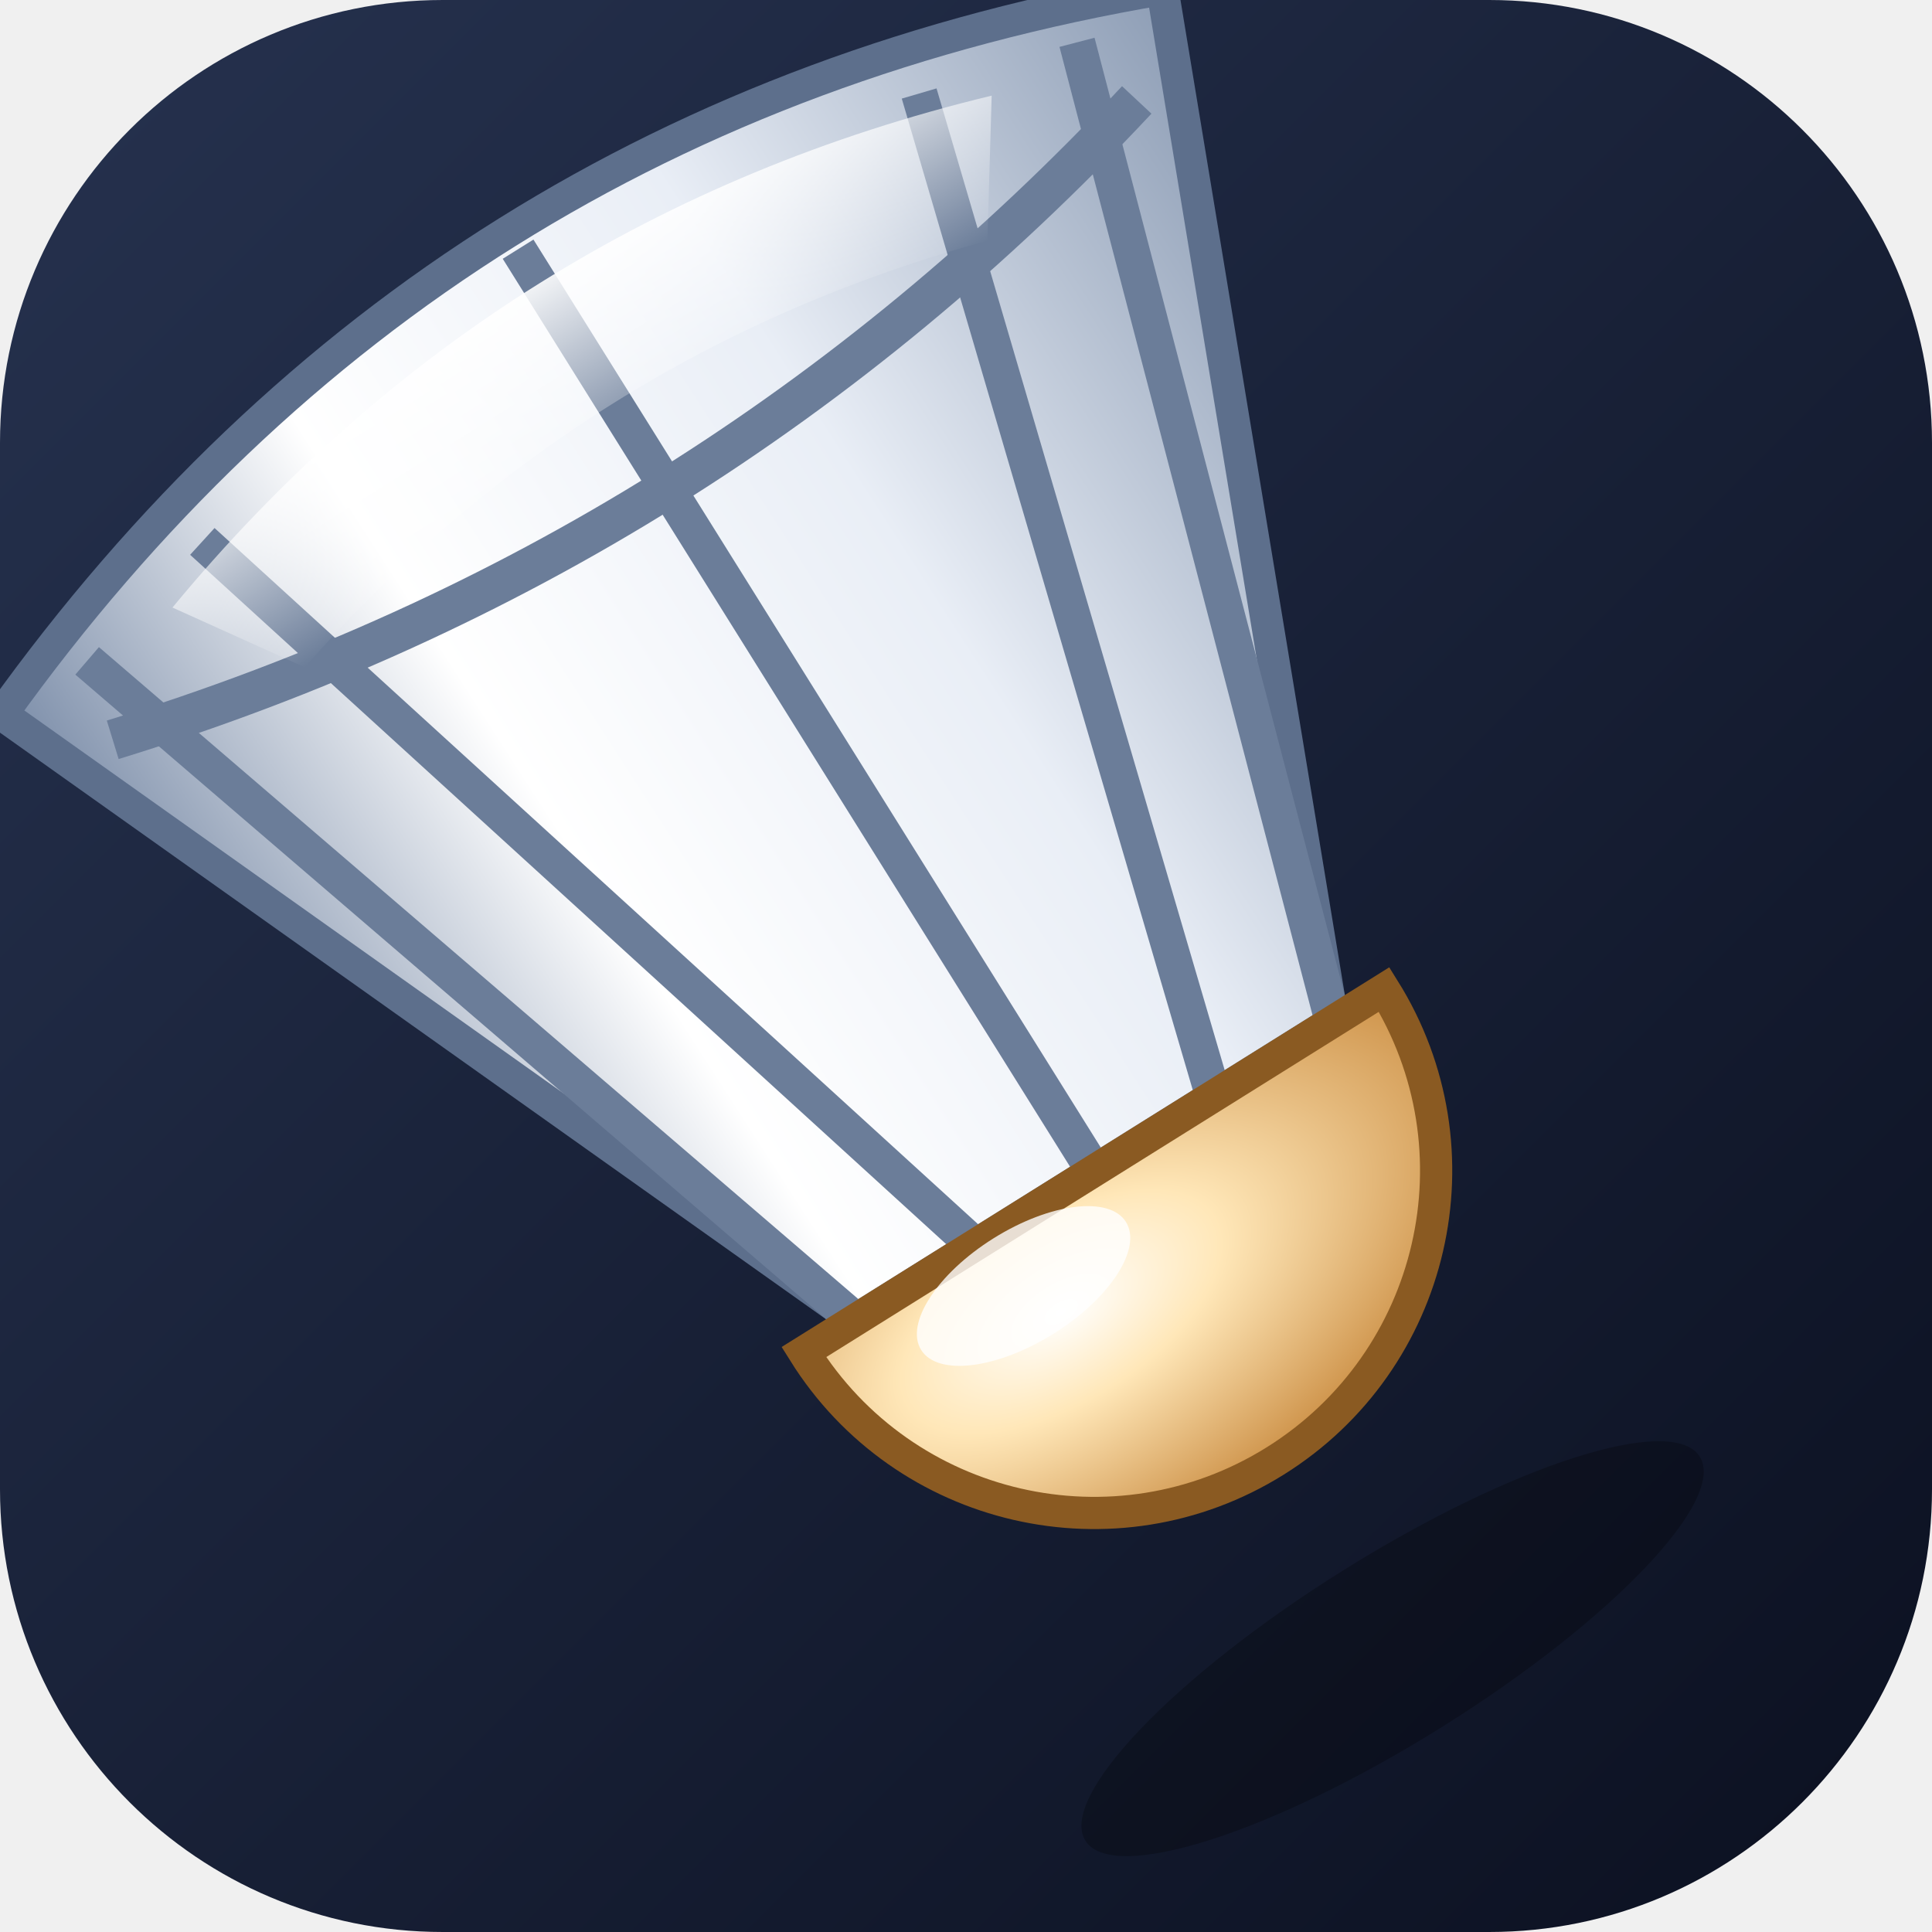
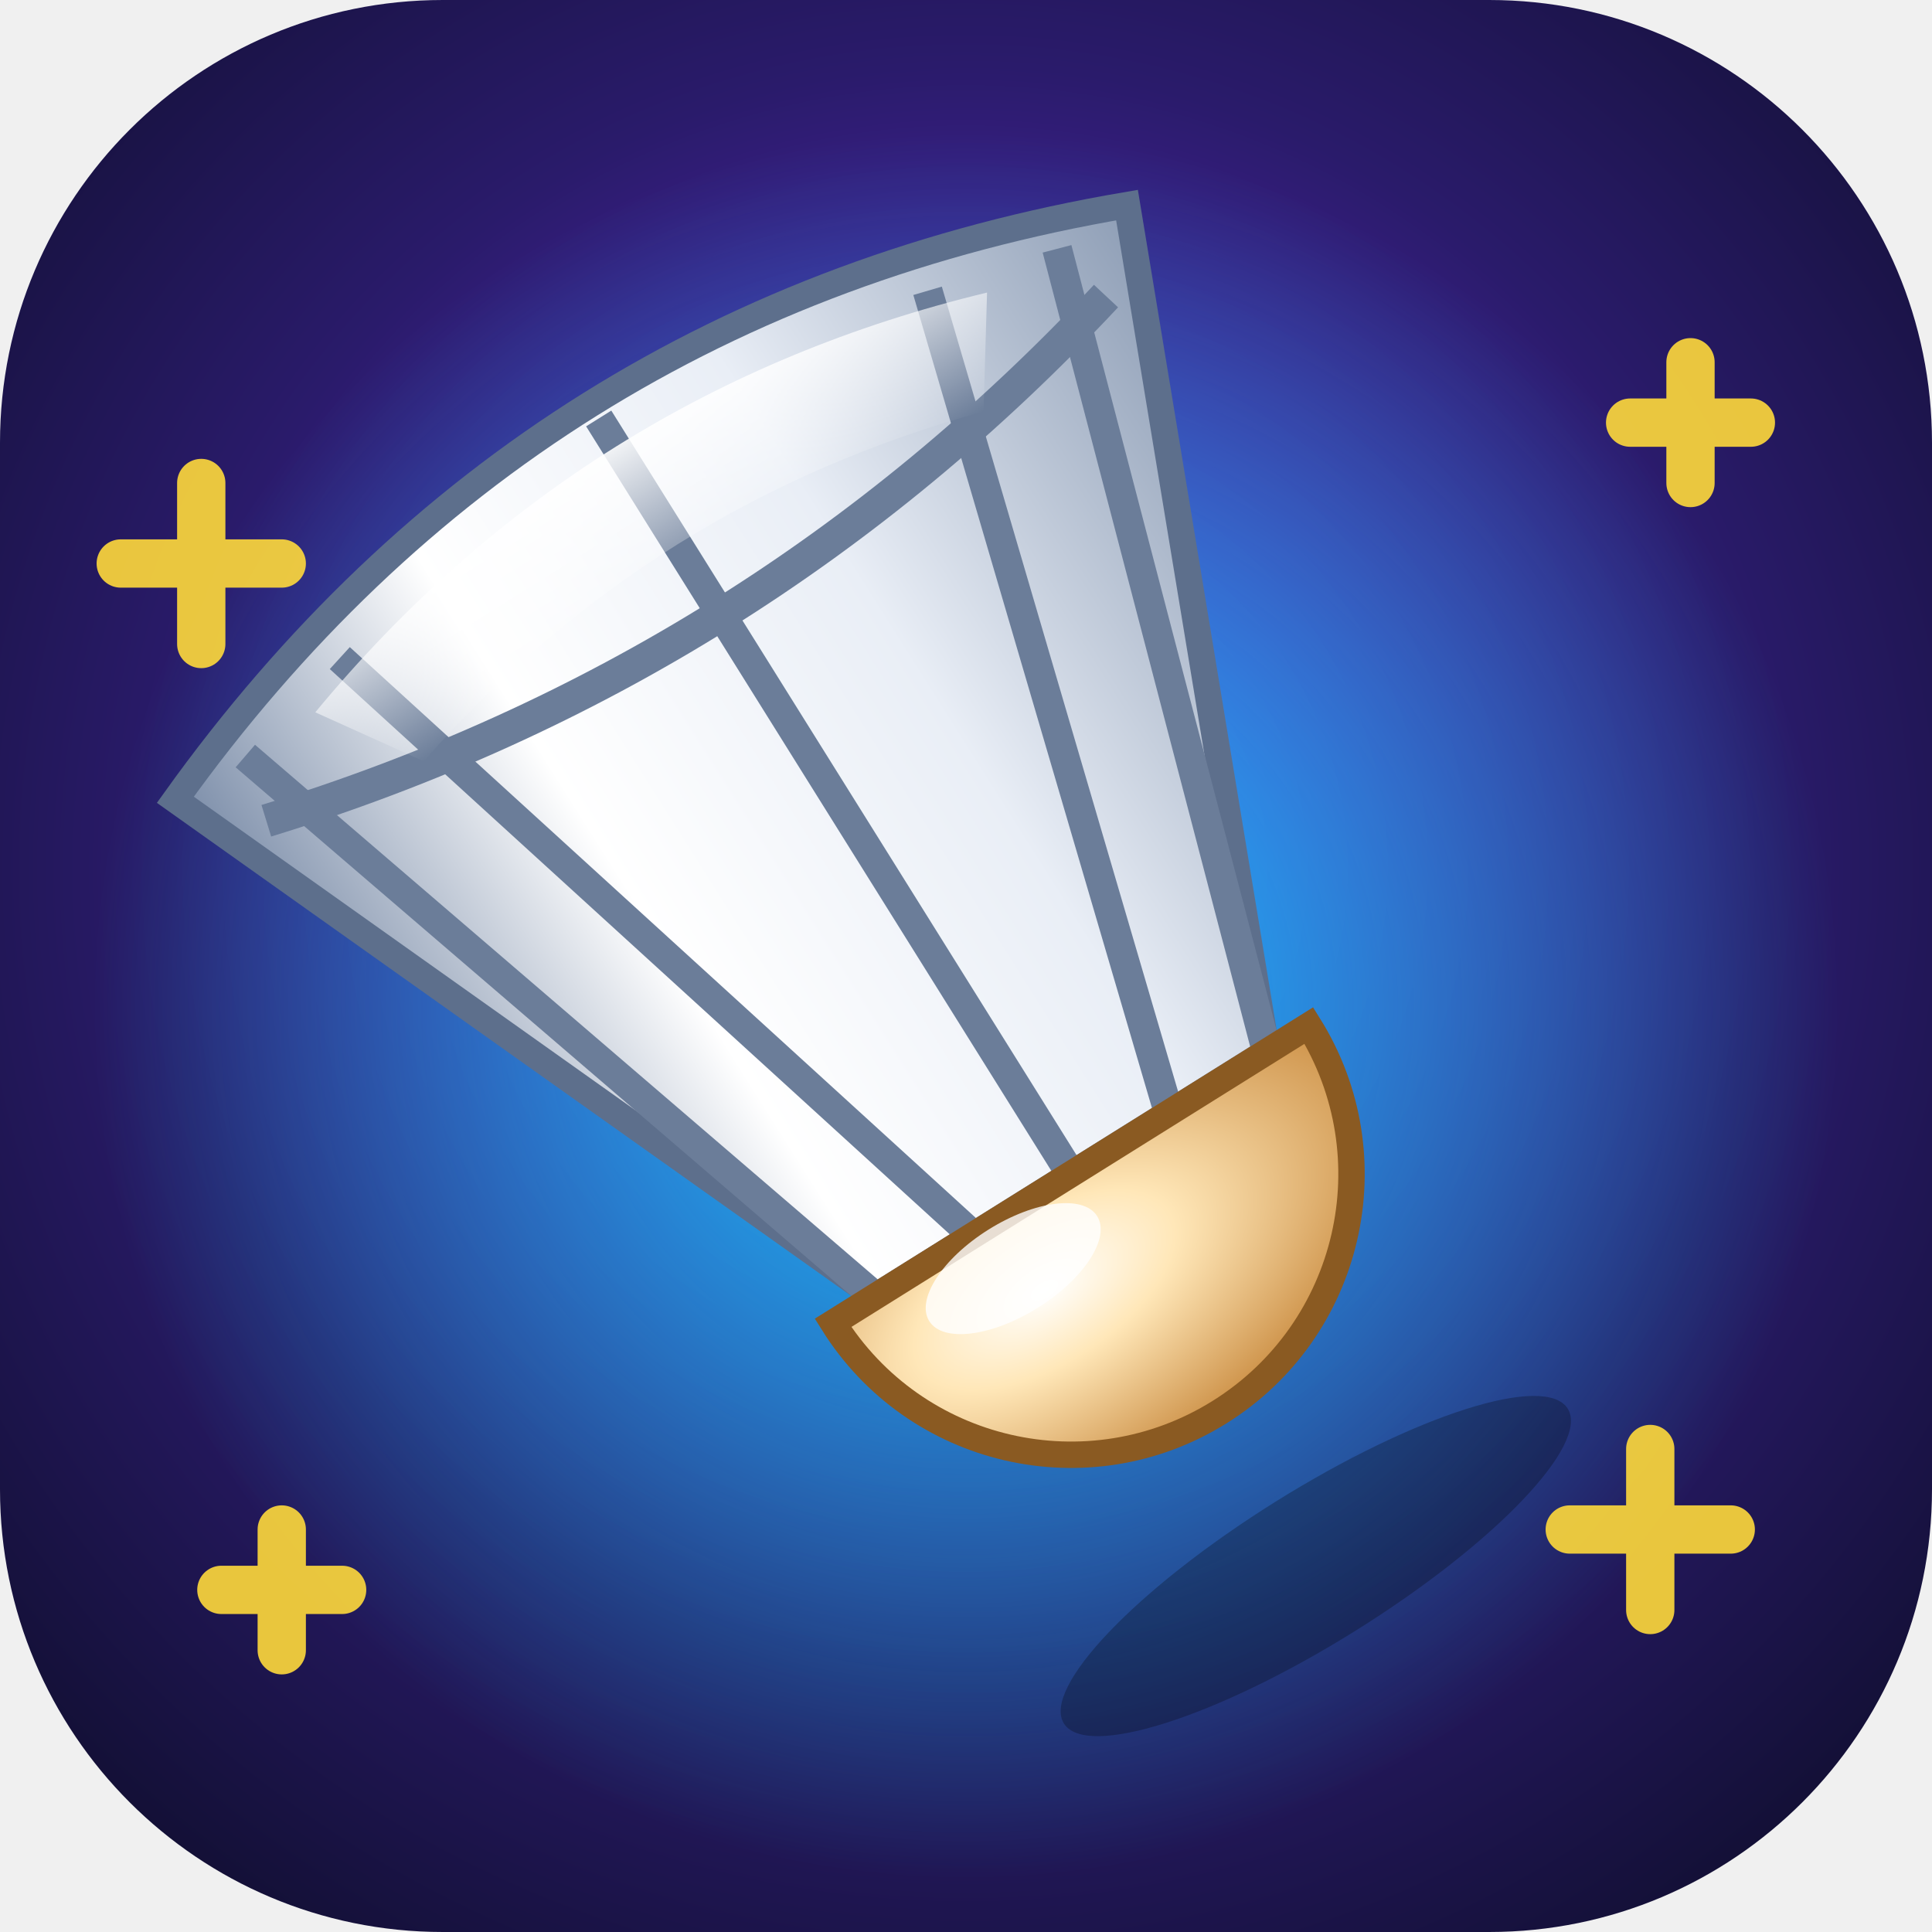
<svg xmlns="http://www.w3.org/2000/svg" viewBox="0 0 48 48">
  <defs>
-     <linearGradient id="bg" x1="0" y1="0" x2="1" y2="1">
-       <stop offset="0" stop-color="#26324f" />
-       <stop offset="1" stop-color="#0B1020" />
-     </linearGradient>
+     <radialGradient id="bgx" cx="50%" cy="45%" r="75%">
+       <stop offset="0" stop-color="#7B2FF7" />
+       <stop offset=".55" stop-color="#2A1B6B" />
+       <stop offset="1" stop-color="#090B1F" />
+     </radialGradient>
+     <radialGradient id="glow" cx="50%" cy="50%" r="50%">
+       <stop offset="0" stop-color="#00E5FF" stop-opacity=".85" />
+       <stop offset="1" stop-color="#00E5FF" stop-opacity="0" />
+     </radialGradient>
  </defs>
-   <rect width="48" height="48" rx="11" fill="url(#bg)" />
-   <defs>
-     <radialGradient id="shc2" cx="35%" cy="30%" r="75%">
-       <stop offset="0" stop-color="#fff" />
-       <stop offset=".35" stop-color="#FFE7B8" />
-       <stop offset="1" stop-color="#C98A3E" />
-     </radialGradient>
-     <linearGradient id="shs2" x1="0" y1="0" x2="1" y2="0">
-       <stop offset="0" stop-color="#7a8ca8" />
-       <stop offset=".3" stop-color="#fff" />
-       <stop offset=".62" stop-color="#e9eef6" />
-       <stop offset="1" stop-color="#8d9db5" />
-     </linearGradient>
-     <linearGradient id="shr2" x1="0" y1="0" x2="0" y2="1">
-       <stop offset="0" stop-color="#fff" stop-opacity=".9" />
-       <stop offset="1" stop-color="#fff" stop-opacity="0" />
-     </linearGradient>
-   </defs>
-   <g transform="rotate(-32 24 24)">
-     <ellipse cx="24" cy="44" rx="9" ry="2.3" fill="#000" opacity=".25" />
-     <path d="M17 30 L7 6 Q24 -1 41 6 L31 30 Z" fill="url(#shs2)" stroke="#5d6f8c" stroke-width=".8" />
-     <path d="M24 30 V3 M20.5 30 L13.5 5 M27.5 30 L34.5 5 M17 30 L9.5 6 M31 30 L38.5 6" stroke="#6b7d99" stroke-width=".9" fill="none" />
-     <path d="M9 8 Q24 12 39 8" stroke="#6b7d99" stroke-width="1" fill="none" />
-     <path d="M12 6 Q24 2 36 6 L34 9 Q24 6 14 9Z" fill="url(#shr2)" />
-     <path d="M15.5 30 H32.5 A8.5 8.5 0 0 1 15.5 30 Z" fill="url(#shc2)" stroke="#8a5a22" stroke-width=".8" />
-     <ellipse cx="21" cy="31.5" rx="3" ry="1.4" fill="#fff" opacity=".8" />
+   <rect width="48" height="48" rx="11" fill="url(#bgx)" />
+   <circle cx="24" cy="25" r="22" fill="url(#glow)" />
+   <g stroke="#FFD93B" stroke-width="1.2" stroke-linecap="round" opacity=".9">
+     <path d="M5 12v4M3 14h4" />
+     <path d="M42 9v3M40.5 10.5h3" />
+     <path d="M41 36v4M39 38h4" />
+     <path d="M7 38v3M5.5 39.5h3" />
+   </g>
+   <g transform="translate(24 25) scale(.82) translate(-24 -24)">
+     <defs>
+       <radialGradient id="shc2" cx="35%" cy="30%" r="75%">
+         <stop offset="0" stop-color="#fff" />
+         <stop offset=".35" stop-color="#FFE7B8" />
+         <stop offset="1" stop-color="#C98A3E" />
+       </radialGradient>
+       <linearGradient id="shs2" x1="0" y1="0" x2="1" y2="0">
+         <stop offset="0" stop-color="#7a8ca8" />
+         <stop offset=".3" stop-color="#fff" />
+         <stop offset=".62" stop-color="#e9eef6" />
+         <stop offset="1" stop-color="#8d9db5" />
+       </linearGradient>
+       <linearGradient id="shr2" x1="0" y1="0" x2="0" y2="1">
+         <stop offset="0" stop-color="#fff" stop-opacity=".9" />
+         <stop offset="1" stop-color="#fff" stop-opacity="0" />
+       </linearGradient>
+     </defs>
+     <g transform="rotate(-32 24 24)">
+       <ellipse cx="24" cy="44" rx="9" ry="2.3" fill="#000" opacity=".25" />
+       <path d="M17 30 L7 6 Q24 -1 41 6 L31 30 Z" fill="url(#shs2)" stroke="#5d6f8c" stroke-width=".8" />
+       <path d="M24 30 V3 M20.5 30 L13.5 5 M27.5 30 L34.5 5 M17 30 L9.5 6 M31 30 L38.5 6" stroke="#6b7d99" stroke-width=".9" fill="none" />
+       <path d="M9 8 Q24 12 39 8" stroke="#6b7d99" stroke-width="1" fill="none" />
+       <path d="M12 6 Q24 2 36 6 L34 9 Q24 6 14 9Z" fill="url(#shr2)" />
+       <path d="M15.5 30 H32.5 A8.5 8.5 0 0 1 15.5 30 Z" fill="url(#shc2)" stroke="#8a5a22" stroke-width=".8" />
+       <ellipse cx="21" cy="31.5" rx="3" ry="1.4" fill="#fff" opacity=".8" />
+     </g>
  </g>
</svg>
